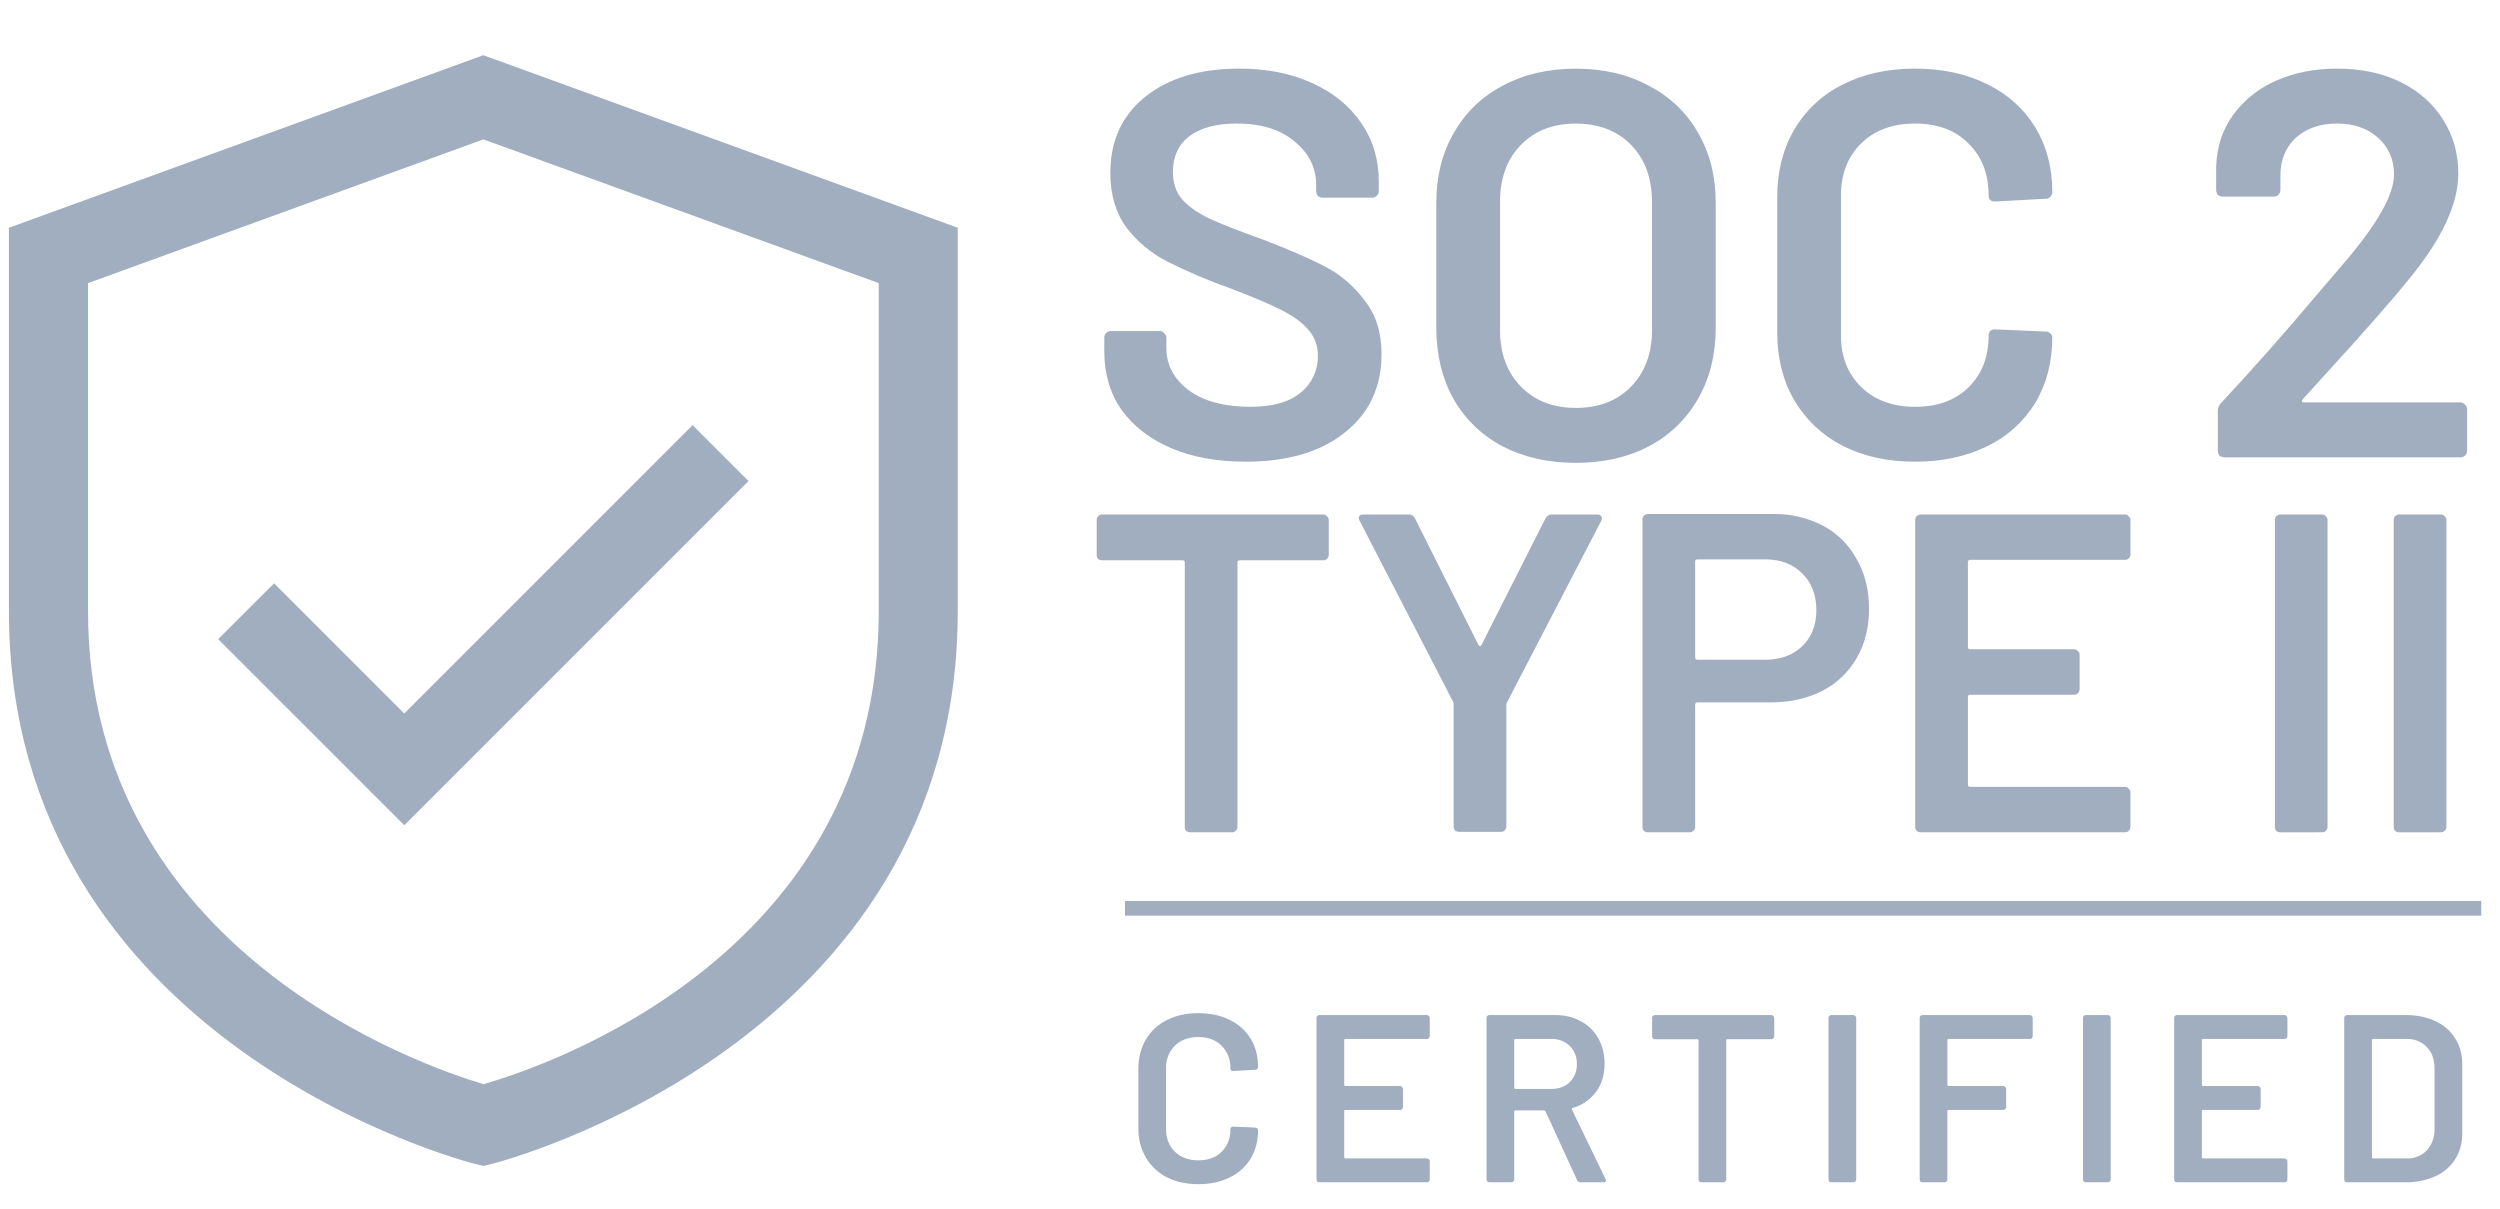
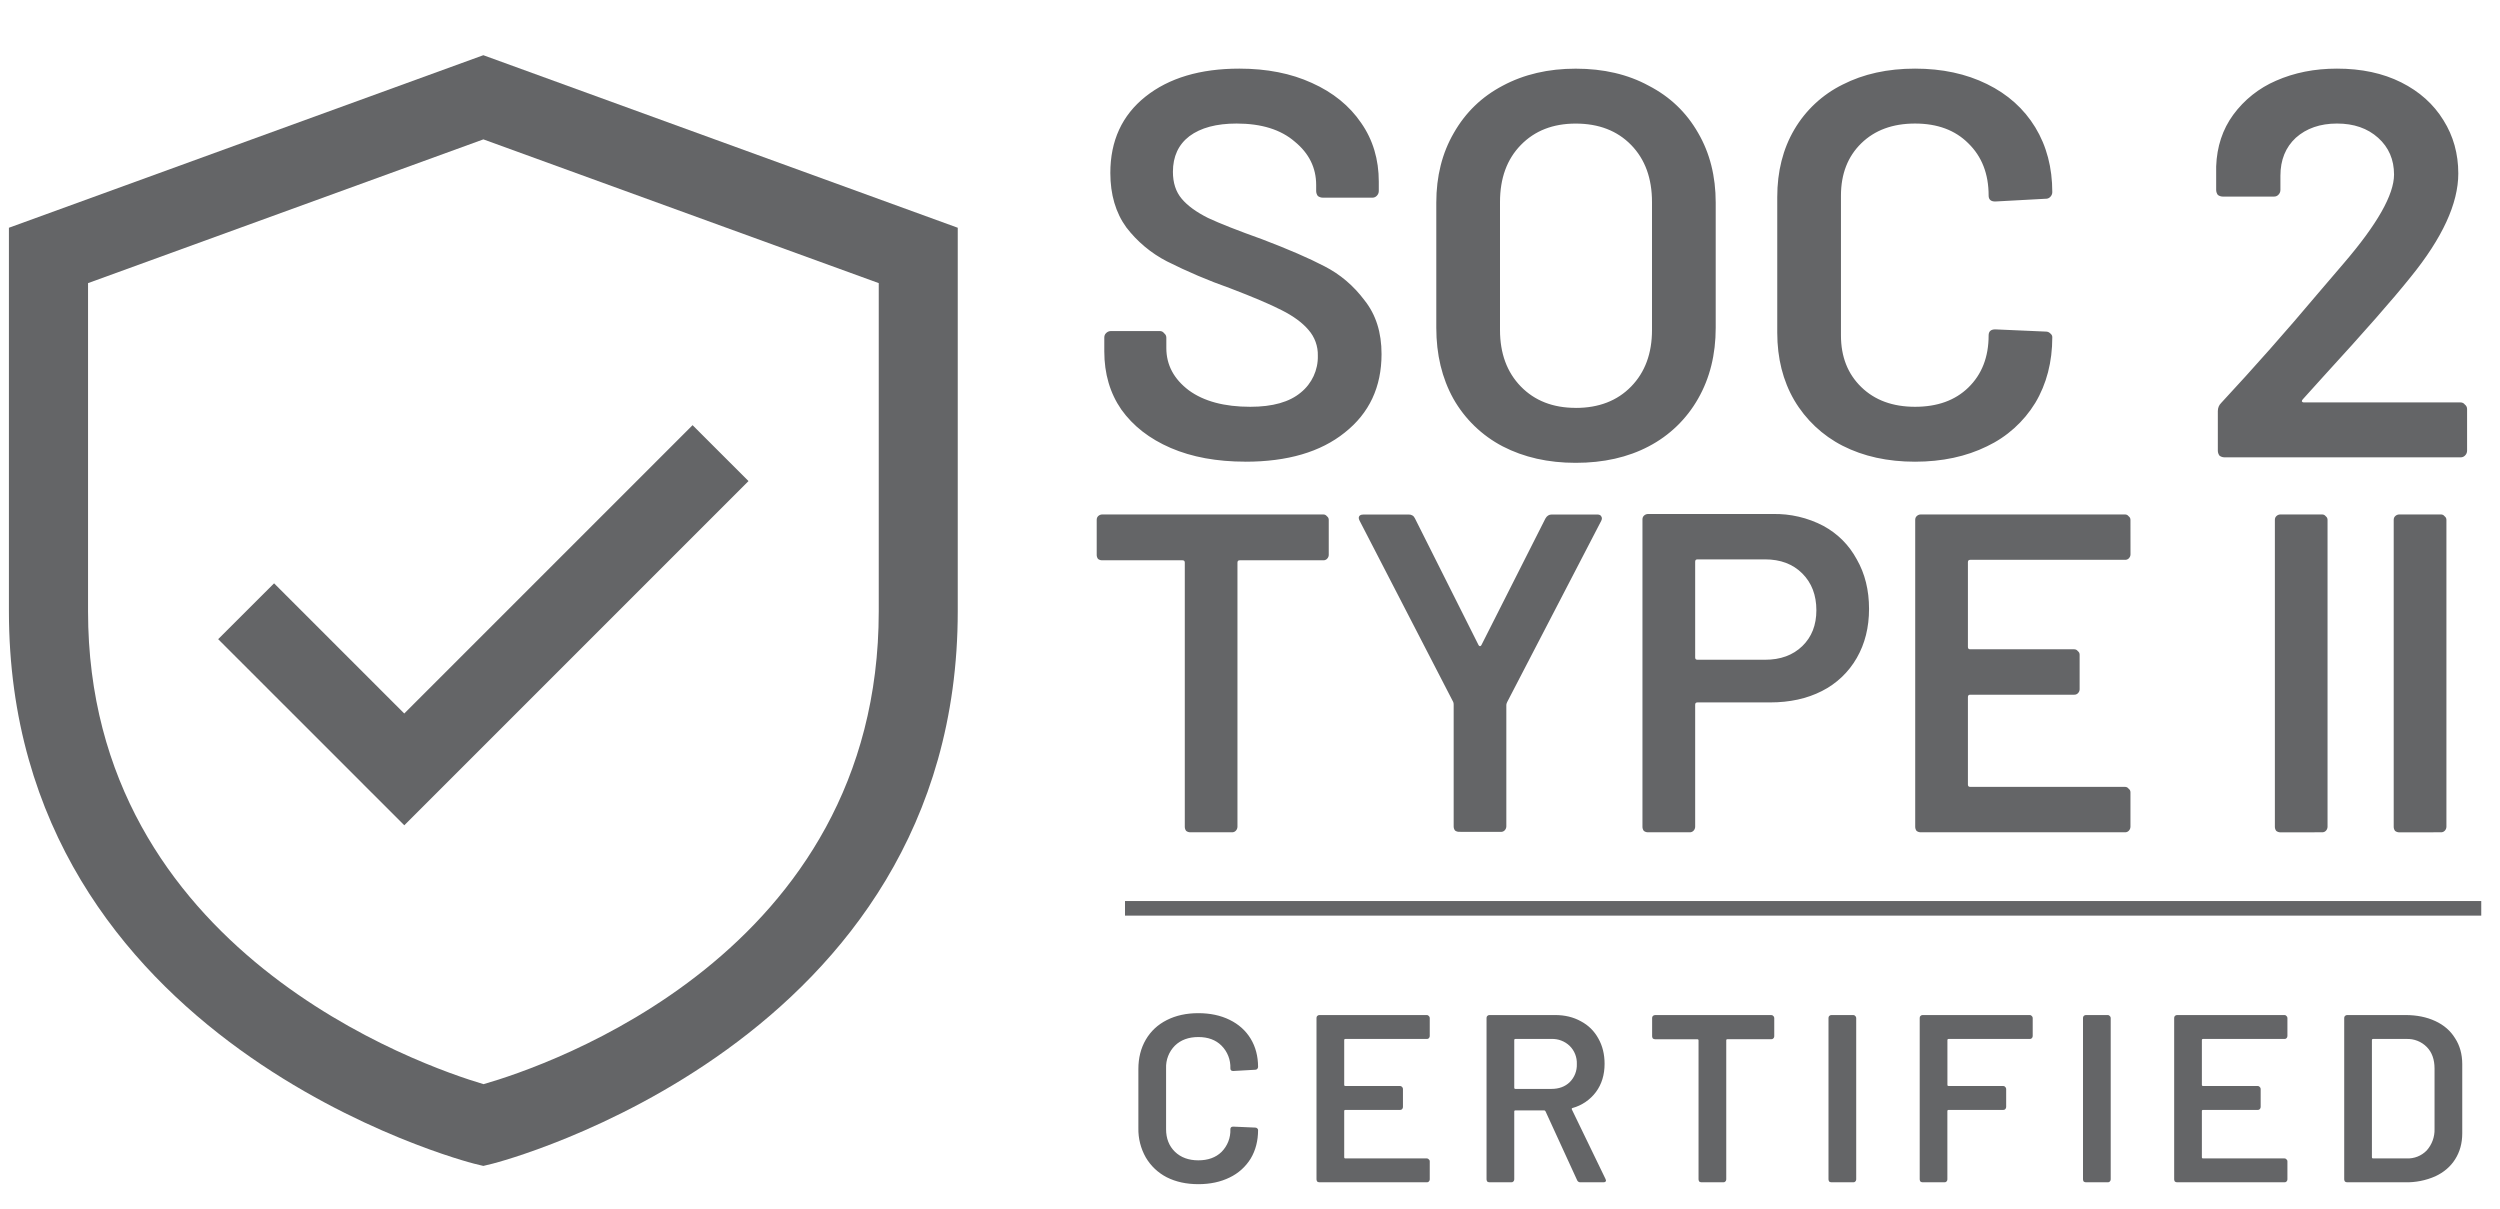
<svg xmlns="http://www.w3.org/2000/svg" width="60" height="29" fill="none">
-   <path fill="#A0AEC0" d="M11.6 1.325.214 5.466v9.204c0 10.4 11.049 13.229 11.16 13.257l.226.055.226-.055c.111-.028 11.16-2.857 11.16-13.257V5.466zm9.49 13.345c0 8.235-7.98 10.918-9.485 11.35-1.452-.43-9.492-3.186-9.492-11.35V6.795l9.488-3.45 9.489 3.45z" />
-   <path fill="#A0AEC0" d="m6.578 14-1.342 1.34 4.467 4.467 8.261-8.261-1.342-1.342-6.92 6.92zm23.312-2.92q-1.029 0-1.793-.329-.763-.33-1.185-.922-.409-.592-.409-1.397v-.329q0-.066.04-.105a.16.16 0 0 1 .119-.053h1.172q.067 0 .105.053a.13.13 0 0 1 .053.105v.25q0 .607.54 1.015.54.395 1.476.395.804 0 1.212-.343a1.1 1.1 0 0 0 .408-.882.9.9 0 0 0-.224-.62q-.224-.263-.645-.474-.409-.21-1.239-.527a13 13 0 0 1-1.515-.645 2.9 2.9 0 0 1-.975-.817q-.381-.527-.382-1.304 0-1.16.843-1.832.845-.672 2.253-.672.99 0 1.74.343.763.342 1.185.962.422.606.422 1.41v.223a.16.16 0 0 1-.053.119.14.14 0 0 1-.105.04h-1.186a.2.2 0 0 1-.119-.04.2.2 0 0 1-.04-.119V4.44q0-.619-.513-1.04-.502-.435-1.396-.435-.726 0-1.133.303-.396.303-.396.856 0 .396.211.646.21.25.632.461.422.198 1.305.514.935.356 1.488.645.567.29.962.817.41.514.409 1.291 0 1.186-.883 1.884-.87.699-2.385.699m7.928.027q-.989 0-1.752-.395a2.9 2.9 0 0 1-1.186-1.147q-.408-.737-.408-1.7V4.863q0-.948.421-1.673.421-.738 1.173-1.133.764-.409 1.752-.409 1.002 0 1.752.409.765.395 1.186 1.133.422.724.422 1.673v3.004q0 .962-.422 1.7a2.9 2.9 0 0 1-1.186 1.146q-.75.395-1.752.395m0-1.318q.83 0 1.33-.513.501-.514.501-1.357V4.85q0-.857-.5-1.37-.501-.514-1.331-.514-.817 0-1.317.514-.5.512-.5 1.369v3.07q0 .843.5 1.357.5.513 1.318.513m8.143 1.292q-.987 0-1.739-.383a2.85 2.85 0 0 1-1.16-1.093q-.407-.699-.408-1.62V4.73q0-.922.409-1.62a2.76 2.76 0 0 1 1.16-1.08q.75-.383 1.738-.383.975 0 1.726.37.75.368 1.16 1.04.408.672.408 1.555a.16.16 0 0 1-.053.118.14.14 0 0 1-.105.04l-1.212.066q-.159 0-.158-.145 0-.777-.488-1.252-.474-.474-1.278-.474t-1.29.474-.488 1.252v3.36q0 .764.487 1.238t1.291.474 1.278-.461q.488-.474.488-1.252 0-.144.158-.145l1.212.053q.066 0 .105.04.053.04.053.092 0 .896-.409 1.58a2.73 2.73 0 0 1-1.159 1.042q-.75.368-1.726.369m9.31-1.502q-.027.026-.027.052.013.027.053.027h3.754q.067 0 .106.052a.13.13 0 0 1 .053.106v1.001a.16.16 0 0 1-.053.119.14.14 0 0 1-.106.04h-5.665a.2.2 0 0 1-.118-.04.2.2 0 0 1-.04-.119v-.949q0-.118.08-.197a71 71 0 0 0 2.318-2.622l.62-.725q1.21-1.409 1.211-2.134 0-.54-.382-.883t-.988-.342-.988.342q-.369.343-.369.91v.342a.16.16 0 0 1-.052.119.14.14 0 0 1-.106.04h-1.225a.2.2 0 0 1-.119-.04.2.2 0 0 1-.04-.119v-.566q.026-.713.41-1.239a2.5 2.5 0 0 1 1.027-.817q.658-.29 1.462-.29.883 0 1.542.33.658.33 1.014.909.356.567.356 1.278 0 1.08-1.147 2.49-.632.79-2.081 2.371zm-23.512 2.768q.054 0 .087.043.044.033.044.087v.84q0 .054-.044.098a.12.12 0 0 1-.087.032h-2.006q-.054 0-.054.055v6.342a.14.14 0 0 1-.044.098.12.12 0 0 1-.087.033h-1.002a.16.16 0 0 1-.098-.033.16.16 0 0 1-.033-.098v-6.342q0-.055-.055-.055h-1.929a.16.16 0 0 1-.098-.032.16.16 0 0 1-.032-.099v-.839q0-.054.032-.087a.14.14 0 0 1 .098-.043zm3.26 7.617a.16.16 0 0 1-.099-.032.16.16 0 0 1-.032-.099v-2.92q0-.044-.011-.066L32.632 12.5a.2.2 0 0 1-.022-.065q0-.087.12-.087h1.079q.108 0 .152.098l1.526 3.04q.033.045.065 0l1.537-3.04q.054-.098.153-.098h1.09q.075 0 .097.043.033.045 0 .11l-2.256 4.347a.2.2 0 0 0-.021.066v2.92a.14.14 0 0 1-.044.099.12.12 0 0 1-.087.032zm7.528-7.628a2.5 2.5 0 0 1 1.21.283q.523.284.806.806.294.513.294 1.188 0 .666-.294 1.177a2 2 0 0 1-.839.796q-.534.272-1.242.272h-1.744q-.054 0-.054.055v2.931a.14.14 0 0 1-.044.098.12.12 0 0 1-.087.033H39.55a.16.16 0 0 1-.098-.033.16.16 0 0 1-.033-.098v-7.378q0-.054.033-.087a.14.14 0 0 1 .098-.043zm-.185 3.498q.555 0 .893-.327t.338-.861q0-.545-.338-.883t-.893-.338h-1.624q-.054 0-.054.055v2.3q0 .054.054.054zm8.77-2.528q0 .054-.044.098a.12.12 0 0 1-.087.032h-3.716q-.055 0-.055.055v2.038q0 .054.055.054h2.495q.055 0 .088.044.043.032.043.087v.828q0 .056-.043.098a.12.12 0 0 1-.088.033h-2.495q-.055 0-.055.055v2.103q0 .054.055.054H51q.054 0 .087.044.044.032.044.087v.828a.14.14 0 0 1-.044.098.12.12 0 0 1-.087.033h-4.904a.16.16 0 0 1-.098-.033.16.16 0 0 1-.033-.098v-7.367q0-.054.033-.087a.14.14 0 0 1 .098-.043H51q.054 0 .087.043.044.033.044.087zm3.596 6.67a.16.16 0 0 1-.098-.034.16.16 0 0 1-.033-.098v-7.367q0-.054.033-.087a.14.14 0 0 1 .098-.043h1.003q.054 0 .087.043.043.033.043.087v7.367a.14.14 0 0 1-.043.098.12.12 0 0 1-.087.033zm2.852 0a.16.16 0 0 1-.098-.034.16.16 0 0 1-.033-.098v-7.367q0-.054.033-.087a.14.14 0 0 1 .098-.043h1.003q.054 0 .087.043.044.033.044.087v7.367a.14.14 0 0 1-.044.098.12.12 0 0 1-.087.033zM28.76 28.42q-.43 0-.757-.165a1.24 1.24 0 0 1-.504-.476 1.37 1.37 0 0 1-.178-.706v-1.416q0-.4.178-.705t.504-.47q.327-.166.757-.166.425 0 .751.16.327.16.505.453.177.292.178.677 0 .029-.023.051a.06.06 0 0 1-.046.017l-.528.03q-.069 0-.068-.064a.73.73 0 0 0-.213-.545q-.206-.206-.556-.206t-.562.206a.73.73 0 0 0-.212.545v1.462q0 .332.212.54.213.206.562.206t.556-.201a.73.73 0 0 0 .213-.545q0-.063.068-.063l.528.023q.028 0 .046.017.023.018.023.04 0 .39-.178.688a1.2 1.2 0 0 1-.505.453q-.326.16-.75.16m5.553-3.554q0 .029-.023.052a.06.06 0 0 1-.046.017H32.29q-.03 0-.029.029v1.072q0 .028.029.028h1.313q.028 0 .046.023a.06.06 0 0 1 .022.046v.436q0 .028-.022.052a.06.06 0 0 1-.046.017H32.29q-.03 0-.029.028v1.107q0 .03.029.029h1.955q.028 0 .046.023a.05.05 0 0 1 .023.045v.436q0 .03-.023.052a.06.06 0 0 1-.046.017h-2.58a.1.1 0 0 1-.052-.017.1.1 0 0 1-.017-.052V24.43q0-.028.017-.046a.07.07 0 0 1 .052-.023h2.58q.028 0 .046.023a.06.06 0 0 1 .023.046zm3.616 3.509a.08.08 0 0 1-.08-.052l-.757-1.65q-.011-.024-.034-.024h-.688q-.03 0-.029.029v1.628q0 .03-.023.052a.06.06 0 0 1-.046.017h-.527a.1.1 0 0 1-.052-.017.1.1 0 0 1-.017-.052V24.43q0-.028.017-.046a.07.07 0 0 1 .052-.023h1.577q.35 0 .619.15.27.143.418.412.15.264.15.608 0 .396-.207.677a1.05 1.05 0 0 1-.562.384q-.01 0-.017.011a.03.03 0 0 0 0 .023l.808 1.669a.1.1 0 0 1 .012.034q0 .046-.063.046zm-1.56-3.44q-.028 0-.028.029v1.14q0 .03.029.03h.86q.274 0 .441-.161a.58.58 0 0 0 .172-.436.58.58 0 0 0-.172-.436.6.6 0 0 0-.441-.166zm6.143-.573q.03 0 .046.022a.06.06 0 0 1 .023.046v.442q0 .029-.023.051a.06.06 0 0 1-.046.018h-1.055q-.028 0-.028.028v3.337q0 .03-.023.052a.06.06 0 0 1-.046.017h-.528a.1.1 0 0 1-.051-.017.1.1 0 0 1-.017-.052V24.97q0-.028-.03-.028H39.72a.1.1 0 0 1-.052-.018.1.1 0 0 1-.017-.051v-.442q0-.028.017-.046a.07.07 0 0 1 .052-.023zm1.44 4.013a.1.1 0 0 1-.052-.017.1.1 0 0 1-.017-.052V24.43q0-.028.017-.046a.07.07 0 0 1 .052-.023h.528q.028 0 .045.023a.06.06 0 0 1 .023.046v3.876q0 .03-.023.052a.06.06 0 0 1-.045.017zm4.832-3.509a.07.07 0 0 1-.023.052.06.06 0 0 1-.046.017h-1.95q-.028 0-.028.029v1.072q0 .028.029.028h1.313q.029 0 .045.023a.06.06 0 0 1 .023.046v.436q0 .028-.023.052a.06.06 0 0 1-.045.017h-1.313q-.03 0-.03.028v1.64q0 .03-.022.052a.06.06 0 0 1-.046.017h-.527a.1.1 0 0 1-.052-.017.1.1 0 0 1-.017-.052V24.43q0-.028.017-.046a.07.07 0 0 1 .052-.023h2.574q.029 0 .046.023a.06.06 0 0 1 .023.046zm1.275 3.509a.1.1 0 0 1-.051-.017.1.1 0 0 1-.017-.052V24.43q0-.028.017-.046a.07.07 0 0 1 .051-.023h.528q.028 0 .046.023a.06.06 0 0 1 .023.046v3.876q0 .03-.023.052a.06.06 0 0 1-.046.017zm4.838-3.509a.07.07 0 0 1-.023.052.06.06 0 0 1-.046.017h-1.955q-.03 0-.029.029v1.072q0 .028.029.028h1.313q.029 0 .046.023a.06.06 0 0 1 .023.046v.436q0 .028-.023.052a.06.06 0 0 1-.046.017h-1.313q-.03 0-.029.028v1.107q0 .03.029.029h1.955q.029 0 .046.023a.05.05 0 0 1 .023.045v.436q0 .03-.023.052a.06.06 0 0 1-.046.017h-2.58a.1.1 0 0 1-.052-.017.1.1 0 0 1-.017-.052V24.43q0-.028.017-.046a.07.07 0 0 1 .052-.023h2.58q.029 0 .046.023a.06.06 0 0 1 .023.046zm1.432 3.509a.1.1 0 0 1-.051-.017.1.1 0 0 1-.018-.052V24.43q0-.028.018-.046a.07.07 0 0 1 .051-.023h1.4q.406 0 .716.144.31.143.476.413.171.263.172.619V27.2q0 .355-.172.625-.167.263-.476.407a1.7 1.7 0 0 1-.717.143zm.596-.602q0 .03.03.029h.802a.63.63 0 0 0 .482-.19.74.74 0 0 0 .189-.516v-1.45q0-.327-.184-.516a.65.65 0 0 0-.493-.195h-.797q-.029 0-.029.029z" />
-   <path stroke="#A0AEC0" stroke-width=".35" d="M27 21.8h32.55" />
+   <path fill="#646567" d="M11.6 1.325.214 5.466v9.204c0 10.4 11.049 13.229 11.16 13.257l.226.055.226-.055c.111-.028 11.16-2.857 11.16-13.257V5.466zm9.49 13.345c0 8.235-7.98 10.918-9.485 11.35-1.452-.43-9.492-3.186-9.492-11.35V6.795l9.488-3.45 9.489 3.45z" />
+   <path fill="#646567" d="m6.578 14-1.342 1.34 4.467 4.467 8.261-8.261-1.342-1.342-6.92 6.92zm23.312-2.92q-1.029 0-1.793-.329-.763-.33-1.185-.922-.409-.592-.409-1.397v-.329q0-.066.04-.105a.16.16 0 0 1 .119-.053h1.172q.067 0 .105.053a.13.13 0 0 1 .053.105v.25q0 .607.54 1.015.54.395 1.476.395.804 0 1.212-.343a1.1 1.1 0 0 0 .408-.882.9.9 0 0 0-.224-.62q-.224-.263-.645-.474-.409-.21-1.239-.527a13 13 0 0 1-1.515-.645 2.9 2.9 0 0 1-.975-.817q-.381-.527-.382-1.304 0-1.16.843-1.832.845-.672 2.253-.672.99 0 1.74.343.763.342 1.185.962.422.606.422 1.41v.223a.16.16 0 0 1-.053.119.14.14 0 0 1-.105.04h-1.186a.2.2 0 0 1-.119-.04.2.2 0 0 1-.04-.119V4.44q0-.619-.513-1.04-.502-.435-1.396-.435-.726 0-1.133.303-.396.303-.396.856 0 .396.211.646.21.25.632.461.422.198 1.305.514.935.356 1.488.645.567.29.962.817.41.514.409 1.291 0 1.186-.883 1.884-.87.699-2.385.699m7.928.027q-.989 0-1.752-.395a2.9 2.9 0 0 1-1.186-1.147q-.408-.737-.408-1.7V4.863q0-.948.421-1.673.421-.738 1.173-1.133.764-.409 1.752-.409 1.002 0 1.752.409.765.395 1.186 1.133.422.724.422 1.673v3.004q0 .962-.422 1.7a2.9 2.9 0 0 1-1.186 1.146q-.75.395-1.752.395m0-1.318q.83 0 1.33-.513.501-.514.501-1.357V4.85q0-.857-.5-1.37-.501-.514-1.331-.514-.817 0-1.317.514-.5.512-.5 1.369v3.07q0 .843.5 1.357.5.513 1.318.513m8.143 1.292q-.987 0-1.739-.383a2.85 2.85 0 0 1-1.16-1.093q-.407-.699-.408-1.62V4.73q0-.922.409-1.62a2.76 2.76 0 0 1 1.16-1.08q.75-.383 1.738-.383.975 0 1.726.37.75.368 1.16 1.04.408.672.408 1.555a.16.16 0 0 1-.053.118.14.14 0 0 1-.105.04l-1.212.066q-.159 0-.158-.145 0-.777-.488-1.252-.474-.474-1.278-.474t-1.29.474-.488 1.252v3.36q0 .764.487 1.238t1.291.474 1.278-.461q.488-.474.488-1.252 0-.144.158-.145l1.212.053q.066 0 .105.04.053.04.053.092 0 .896-.409 1.58a2.73 2.73 0 0 1-1.159 1.042q-.75.368-1.726.369m9.31-1.502q-.027.026-.027.052.013.027.053.027h3.754q.067 0 .106.052a.13.13 0 0 1 .053.106v1.001a.16.16 0 0 1-.053.119.14.14 0 0 1-.106.04h-5.665a.2.2 0 0 1-.118-.04.2.2 0 0 1-.04-.119v-.949q0-.118.08-.197a71 71 0 0 0 2.318-2.622l.62-.725q1.21-1.409 1.211-2.134 0-.54-.382-.883t-.988-.342-.988.342q-.369.343-.369.91v.342a.16.16 0 0 1-.052.119.14.14 0 0 1-.106.04h-1.225a.2.2 0 0 1-.119-.04.2.2 0 0 1-.04-.119v-.566q.026-.713.41-1.239a2.5 2.5 0 0 1 1.027-.817q.658-.29 1.462-.29.883 0 1.542.33.658.33 1.014.909.356.567.356 1.278 0 1.08-1.147 2.49-.632.79-2.081 2.371zm-23.512 2.768q.054 0 .087.043.044.033.044.087v.84q0 .054-.044.098a.12.12 0 0 1-.087.032h-2.006q-.054 0-.054.055v6.342a.14.14 0 0 1-.044.098.12.12 0 0 1-.087.033h-1.002a.16.16 0 0 1-.098-.033.16.16 0 0 1-.033-.098v-6.342q0-.055-.055-.055h-1.929a.16.16 0 0 1-.098-.032.16.16 0 0 1-.032-.099v-.839q0-.054.032-.087a.14.14 0 0 1 .098-.043zm3.26 7.617a.16.16 0 0 1-.099-.032.16.16 0 0 1-.032-.099v-2.92q0-.044-.011-.066L32.632 12.5a.2.2 0 0 1-.022-.065q0-.087.12-.087h1.079q.108 0 .152.098l1.526 3.04q.033.045.065 0l1.537-3.04q.054-.098.153-.098h1.09q.075 0 .097.043.033.045 0 .11l-2.256 4.347a.2.2 0 0 0-.021.066v2.92a.14.14 0 0 1-.044.099.12.12 0 0 1-.087.032zm7.528-7.628a2.5 2.5 0 0 1 1.21.283q.523.284.806.806.294.513.294 1.188 0 .666-.294 1.177a2 2 0 0 1-.839.796q-.534.272-1.242.272h-1.744q-.054 0-.054.055v2.931a.14.14 0 0 1-.044.098.12.12 0 0 1-.087.033H39.55a.16.16 0 0 1-.098-.033.16.16 0 0 1-.033-.098v-7.378q0-.054.033-.087a.14.14 0 0 1 .098-.043zm-.185 3.498q.555 0 .893-.327t.338-.861q0-.545-.338-.883t-.893-.338h-1.624q-.054 0-.054.055v2.3q0 .054.054.054zm8.77-2.528q0 .054-.044.098a.12.12 0 0 1-.087.032h-3.716q-.055 0-.055.055v2.038q0 .054.055.054h2.495q.055 0 .088.044.043.032.043.087v.828q0 .056-.043.098a.12.12 0 0 1-.088.033h-2.495q-.055 0-.055.055v2.103q0 .054.055.054H51q.054 0 .087.044.044.032.044.087v.828a.14.14 0 0 1-.044.098.12.12 0 0 1-.087.033h-4.904a.16.16 0 0 1-.098-.033.16.16 0 0 1-.033-.098v-7.367q0-.054.033-.087a.14.14 0 0 1 .098-.043H51q.054 0 .087.043.044.033.044.087zm3.596 6.67a.16.16 0 0 1-.098-.034.16.16 0 0 1-.033-.098v-7.367q0-.054.033-.087a.14.14 0 0 1 .098-.043h1.003q.054 0 .087.043.043.033.043.087v7.367a.14.14 0 0 1-.043.098.12.12 0 0 1-.087.033zm2.852 0a.16.16 0 0 1-.098-.034.16.16 0 0 1-.033-.098v-7.367q0-.054.033-.087a.14.14 0 0 1 .098-.043h1.003q.054 0 .087.043.044.033.044.087v7.367a.14.14 0 0 1-.044.098.12.12 0 0 1-.087.033zM28.76 28.42q-.43 0-.757-.165a1.24 1.24 0 0 1-.504-.476 1.37 1.37 0 0 1-.178-.706v-1.416q0-.4.178-.705t.504-.47q.327-.166.757-.166.425 0 .751.16.327.16.505.453.177.292.178.677 0 .029-.023.051a.06.06 0 0 1-.046.017l-.528.03q-.069 0-.068-.064a.73.73 0 0 0-.213-.545q-.206-.206-.556-.206t-.562.206a.73.73 0 0 0-.212.545v1.462q0 .332.212.54.213.206.562.206t.556-.201a.73.73 0 0 0 .213-.545q0-.063.068-.063l.528.023q.028 0 .046.017.023.018.023.04 0 .39-.178.688a1.2 1.2 0 0 1-.505.453q-.326.16-.75.16m5.553-3.554q0 .029-.023.052a.06.06 0 0 1-.046.017H32.29q-.03 0-.029.029v1.072q0 .028.029.028h1.313q.028 0 .046.023a.06.06 0 0 1 .022.046v.436q0 .028-.022.052a.06.06 0 0 1-.046.017H32.29q-.03 0-.029.028v1.107q0 .03.029.029h1.955q.028 0 .046.023a.05.05 0 0 1 .023.045v.436q0 .03-.023.052a.06.06 0 0 1-.046.017h-2.58a.1.1 0 0 1-.052-.017.1.1 0 0 1-.017-.052V24.43q0-.028.017-.046a.07.07 0 0 1 .052-.023h2.58q.028 0 .046.023a.06.06 0 0 1 .023.046zm3.616 3.509a.08.08 0 0 1-.08-.052l-.757-1.65q-.011-.024-.034-.024h-.688q-.03 0-.029.029v1.628q0 .03-.023.052a.06.06 0 0 1-.046.017h-.527a.1.1 0 0 1-.052-.017.1.1 0 0 1-.017-.052V24.43q0-.028.017-.046a.07.07 0 0 1 .052-.023h1.577q.35 0 .619.15.27.143.418.412.15.264.15.608 0 .396-.207.677a1.05 1.05 0 0 1-.562.384q-.01 0-.017.011a.03.03 0 0 0 0 .023l.808 1.669a.1.1 0 0 1 .012.034q0 .046-.063.046zm-1.56-3.44q-.028 0-.028.029v1.14q0 .03.029.03h.86q.274 0 .441-.161a.58.58 0 0 0 .172-.436.58.58 0 0 0-.172-.436.6.6 0 0 0-.441-.166zm6.143-.573q.03 0 .046.022a.06.06 0 0 1 .023.046v.442q0 .029-.023.051a.06.06 0 0 1-.046.018h-1.055q-.028 0-.028.028v3.337q0 .03-.023.052a.06.06 0 0 1-.046.017h-.528a.1.1 0 0 1-.051-.017.1.1 0 0 1-.017-.052V24.97q0-.028-.03-.028H39.72a.1.1 0 0 1-.052-.018.1.1 0 0 1-.017-.051v-.442q0-.028.017-.046a.07.07 0 0 1 .052-.023zm1.44 4.013a.1.1 0 0 1-.052-.017.1.1 0 0 1-.017-.052V24.43q0-.028.017-.046a.07.07 0 0 1 .052-.023h.528q.028 0 .045.023a.06.06 0 0 1 .023.046v3.876q0 .03-.023.052a.06.06 0 0 1-.045.017zm4.832-3.509a.07.07 0 0 1-.023.052.06.06 0 0 1-.046.017h-1.95q-.028 0-.028.029v1.072q0 .028.029.028h1.313q.029 0 .045.023a.06.06 0 0 1 .023.046v.436q0 .028-.023.052a.06.06 0 0 1-.045.017h-1.313q-.03 0-.03.028v1.64q0 .03-.022.052a.06.06 0 0 1-.046.017h-.527a.1.1 0 0 1-.052-.017.1.1 0 0 1-.017-.052V24.43q0-.028.017-.046a.07.07 0 0 1 .052-.023h2.574q.029 0 .046.023a.06.06 0 0 1 .023.046zm1.275 3.509a.1.1 0 0 1-.051-.017.1.1 0 0 1-.017-.052V24.43q0-.028.017-.046a.07.07 0 0 1 .051-.023h.528q.028 0 .046.023a.06.06 0 0 1 .023.046v3.876q0 .03-.023.052a.06.06 0 0 1-.046.017zm4.838-3.509a.07.07 0 0 1-.023.052.06.06 0 0 1-.046.017h-1.955q-.03 0-.029.029v1.072q0 .028.029.028h1.313q.029 0 .046.023a.06.06 0 0 1 .023.046v.436q0 .028-.023.052a.06.06 0 0 1-.046.017h-1.313q-.03 0-.029.028v1.107q0 .03.029.029h1.955q.029 0 .046.023a.05.05 0 0 1 .023.045v.436q0 .03-.023.052a.06.06 0 0 1-.046.017h-2.58a.1.1 0 0 1-.052-.017.1.1 0 0 1-.017-.052V24.43q0-.028.017-.046a.07.07 0 0 1 .052-.023h2.58q.029 0 .046.023a.06.06 0 0 1 .023.046zm1.432 3.509a.1.1 0 0 1-.051-.017.1.1 0 0 1-.018-.052V24.43q0-.028.018-.046a.07.07 0 0 1 .051-.023h1.4q.406 0 .716.144.31.143.476.413.171.263.172.619V27.2q0 .355-.172.625-.167.263-.476.407a1.7 1.7 0 0 1-.717.143zm.596-.602q0 .03.03.029h.802a.63.63 0 0 0 .482-.19.74.74 0 0 0 .189-.516v-1.45q0-.327-.184-.516a.65.65 0 0 0-.493-.195h-.797q-.029 0-.029.029z" />
+   <path stroke="#646567" stroke-width=".35" d="M27 21.8h32.55" />
</svg>
